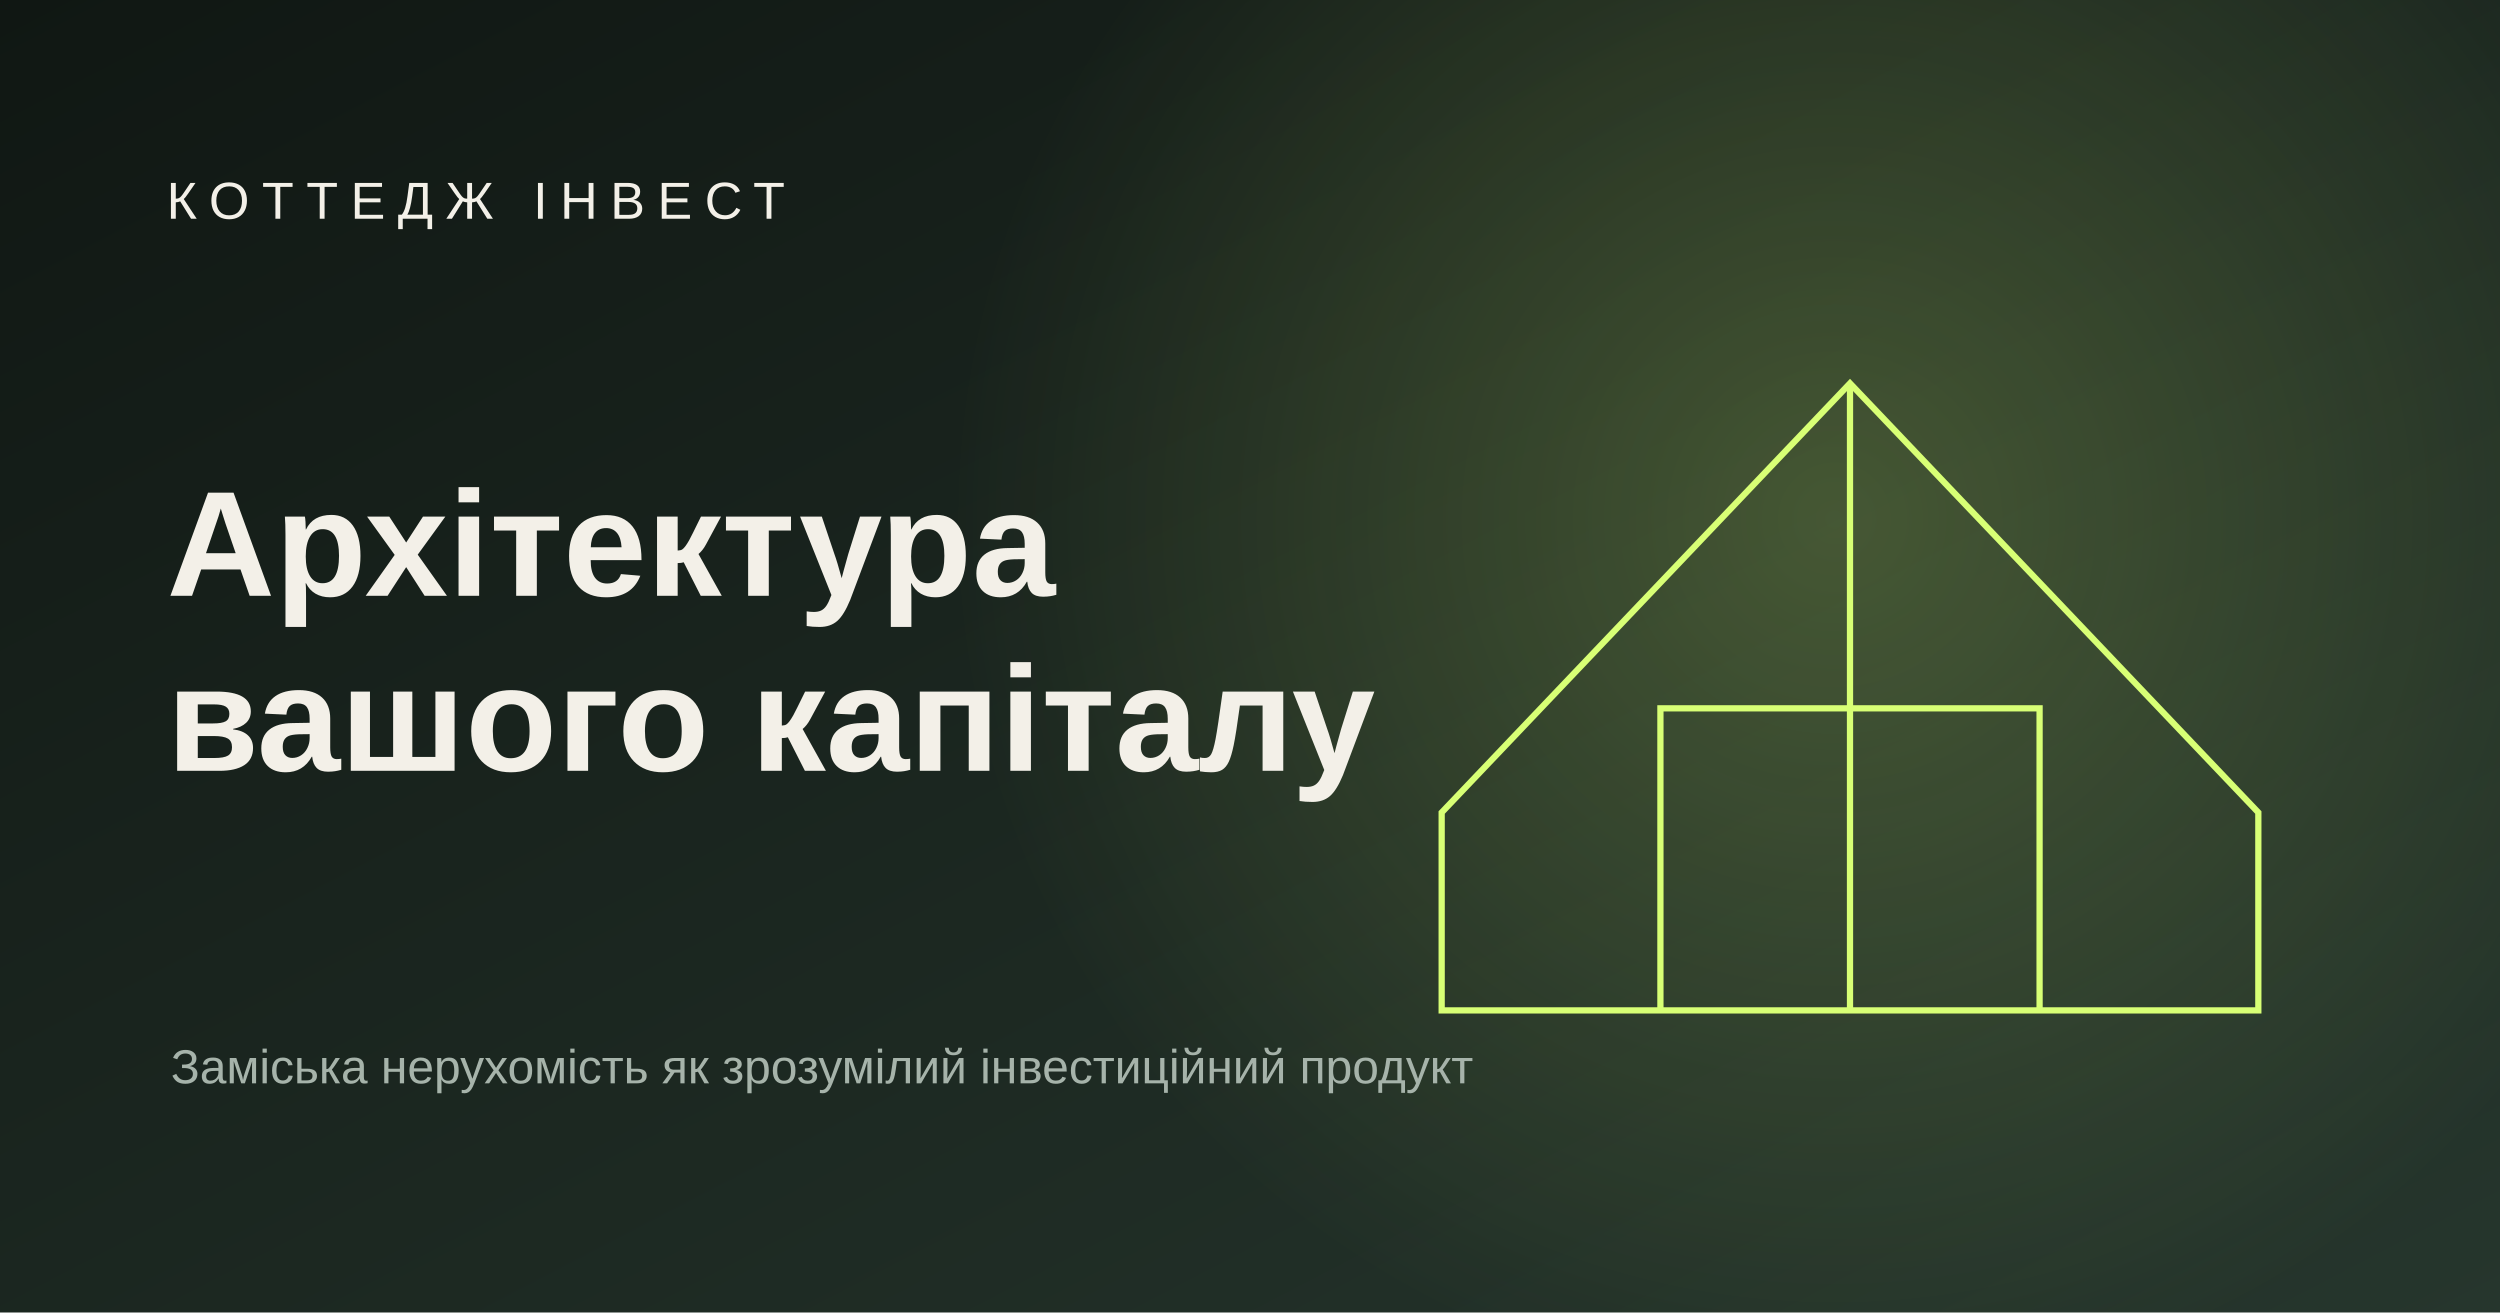
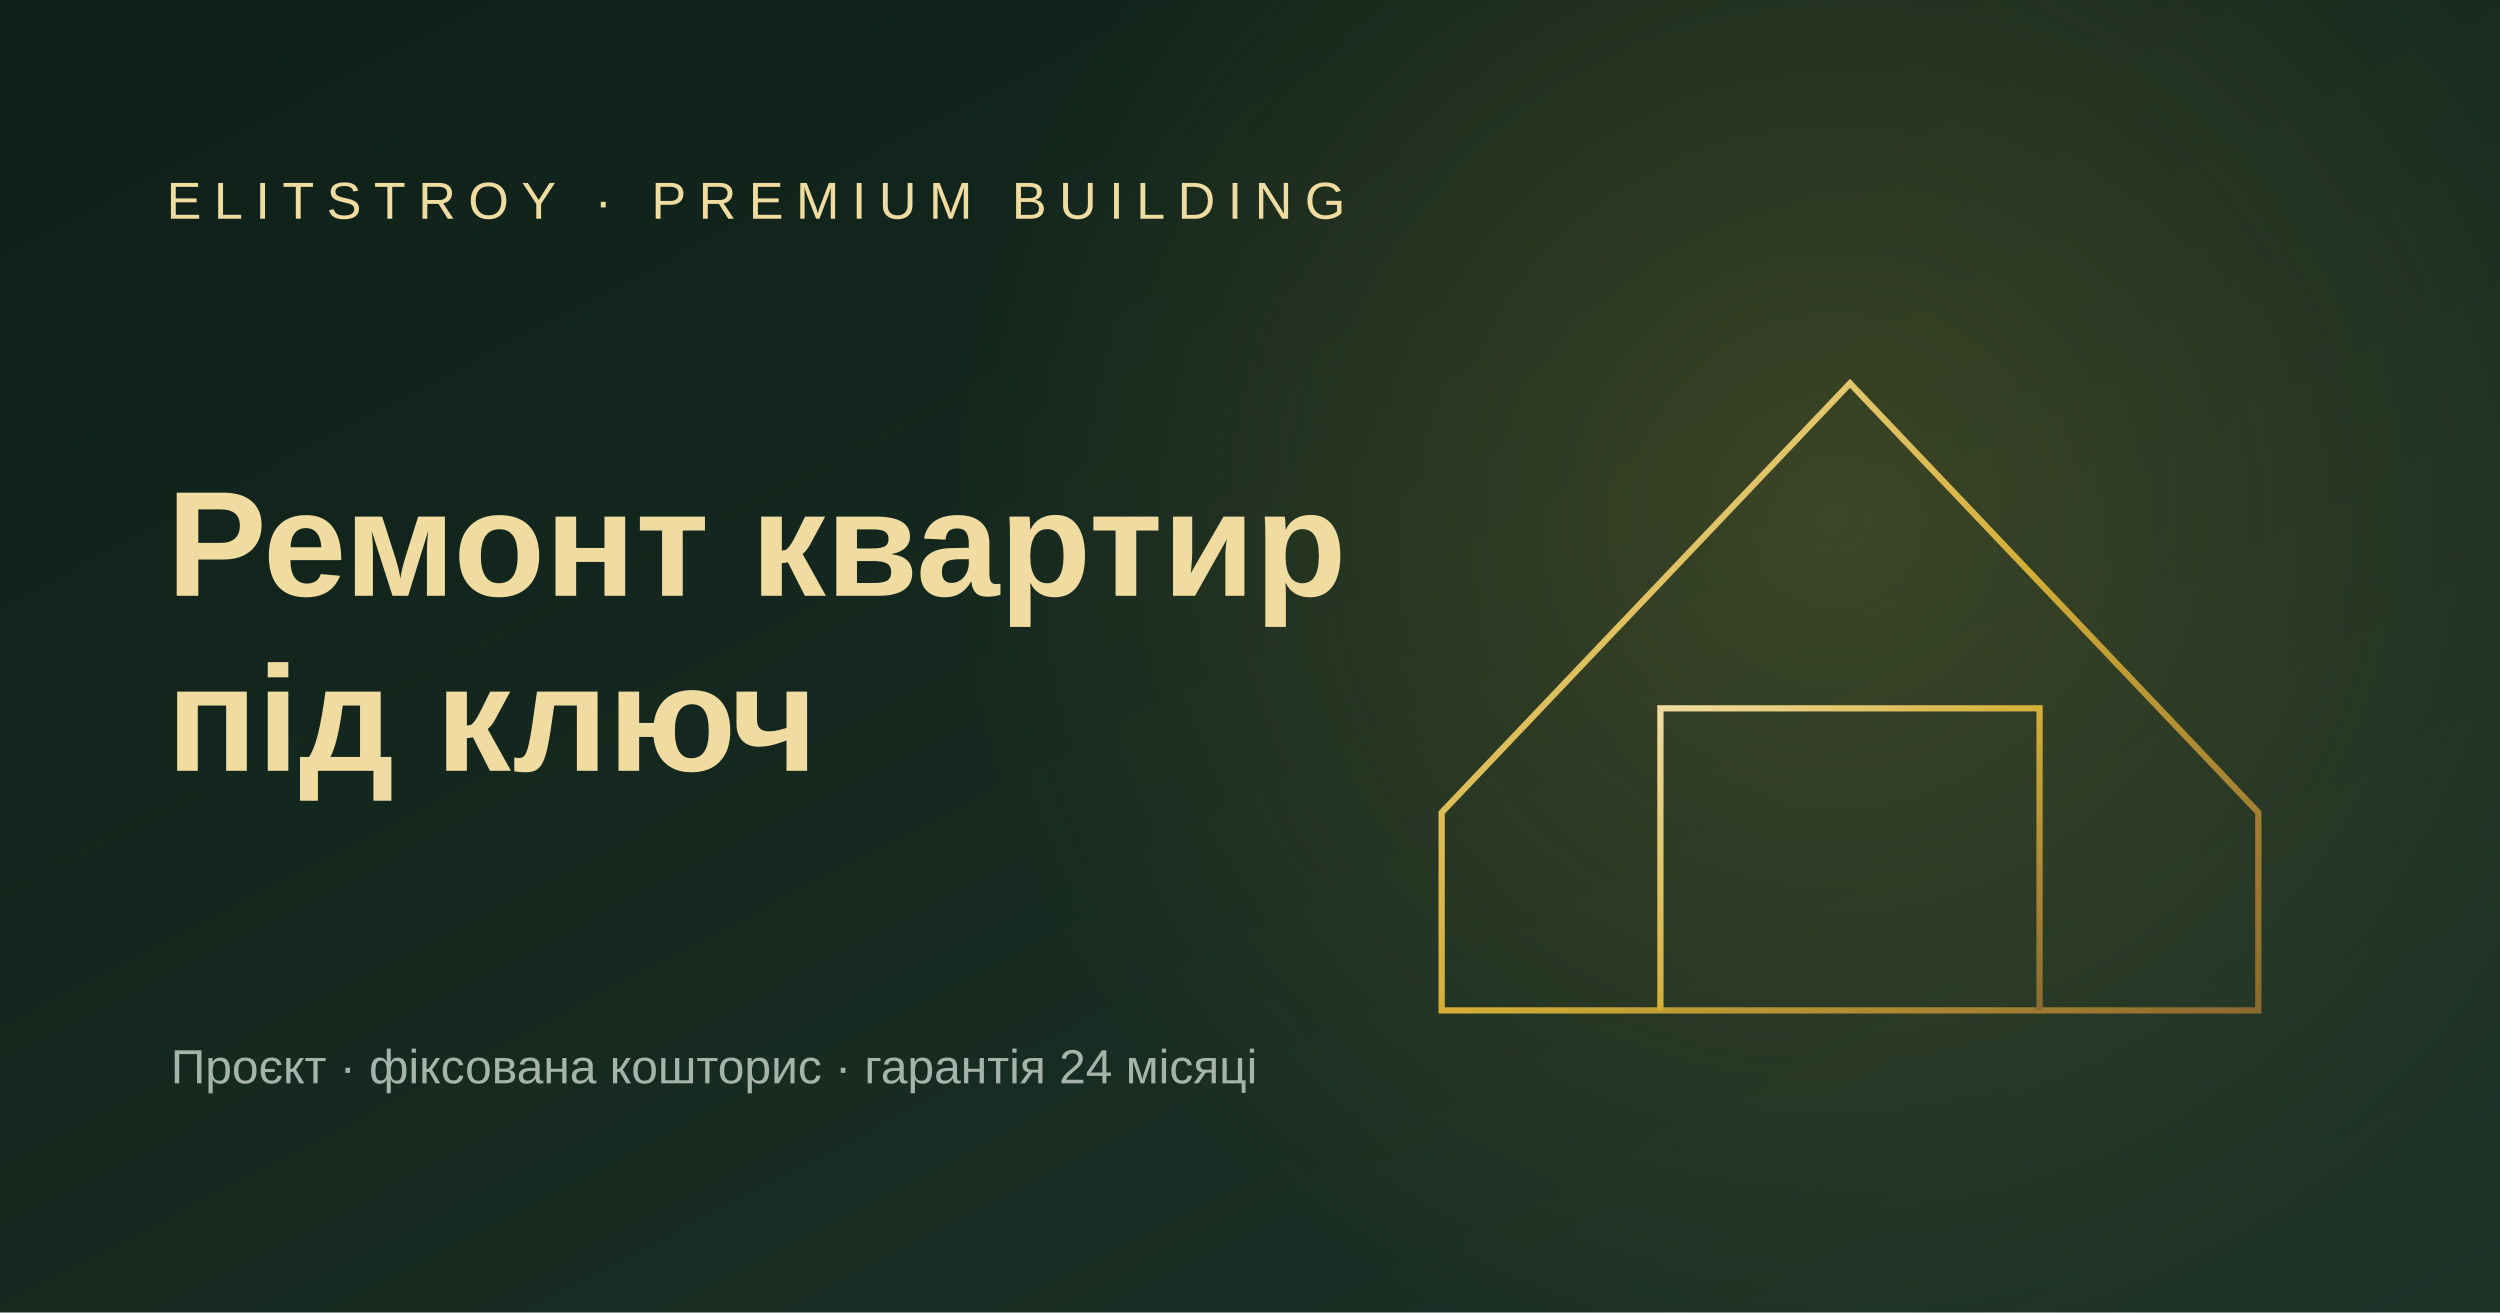
<svg xmlns="http://www.w3.org/2000/svg" width="1200" height="630" viewBox="0 0 1200 630">
  <defs>
    <linearGradient id="g" x1="0" y1="0" x2="1" y2="1">
-       <stop stop-color="#101713" />
-       <stop offset="1" stop-color="#26362d" />
+       <stop stop-color="#0e2018" />
+       <stop offset="1" stop-color="#1d3328" />
+     </linearGradient>
+     <linearGradient id="gold" x1="0" y1="0" x2="1" y2="1">
+       <stop stop-color="#f0dca0" />
+       <stop offset=".5" stop-color="#d4af37" />
+       <stop offset="1" stop-color="#8a6a2f" />
    </linearGradient>
    <radialGradient id="r">
-       <stop stop-color="#d8ff75" stop-opacity=".22" />
-       <stop offset="1" stop-color="#d8ff75" stop-opacity="0" />
+       <stop stop-color="#d4af37" stop-opacity=".2" />
+       <stop offset="1" stop-color="#d4af37" stop-opacity="0" />
    </radialGradient>
  </defs>
  <rect width="1200" height="630" fill="url(#g)" />
  <circle cx="880" cy="250" r="420" fill="url(#r)" />
-   <g fill="none" stroke="#d8ff75" stroke-width="3">
+   <g stroke="url(#gold)" stroke-width="3" fill="none">
    <path d="M692 390 888 184l196 206v95H692z" />
    <path d="M797 485V340h182v145" />
    <path d="M888 184v301" />
  </g>
-   <g fill="#f3f0e8" font-family="Arial, sans-serif">
-     <text x="80" y="105" font-size="25" letter-spacing="6">КОТТЕДЖ ІНВЕСТ</text>
-     <text x="80" y="286" font-size="72" font-weight="700">Архітектура</text>
-     <text x="80" y="370" font-size="72" font-weight="700">вашого капіталу</text>
+   <g fill="#f0dca0" font-family="Arial, sans-serif">
+     <text x="80" y="105" font-size="25" letter-spacing="6">ELITSTROY · PREMIUM BUILDING</text>
+     <text x="80" y="286" font-size="72" font-weight="700">Ремонт квартир</text>
+     <text x="80" y="370" font-size="72" font-weight="700">під ключ</text>
  </g>
-   <text x="82" y="520" fill="#a6b3aa" font-family="Arial, sans-serif" font-size="23">Заміська нерухомість як зрозумілий інвестиційний продукт</text>
+   <text x="82" y="520" fill="#a6b3aa" font-family="Arial, sans-serif" font-size="23">Проєкт · фіксована кошторис · гарантія 24 місяці</text>
</svg>
